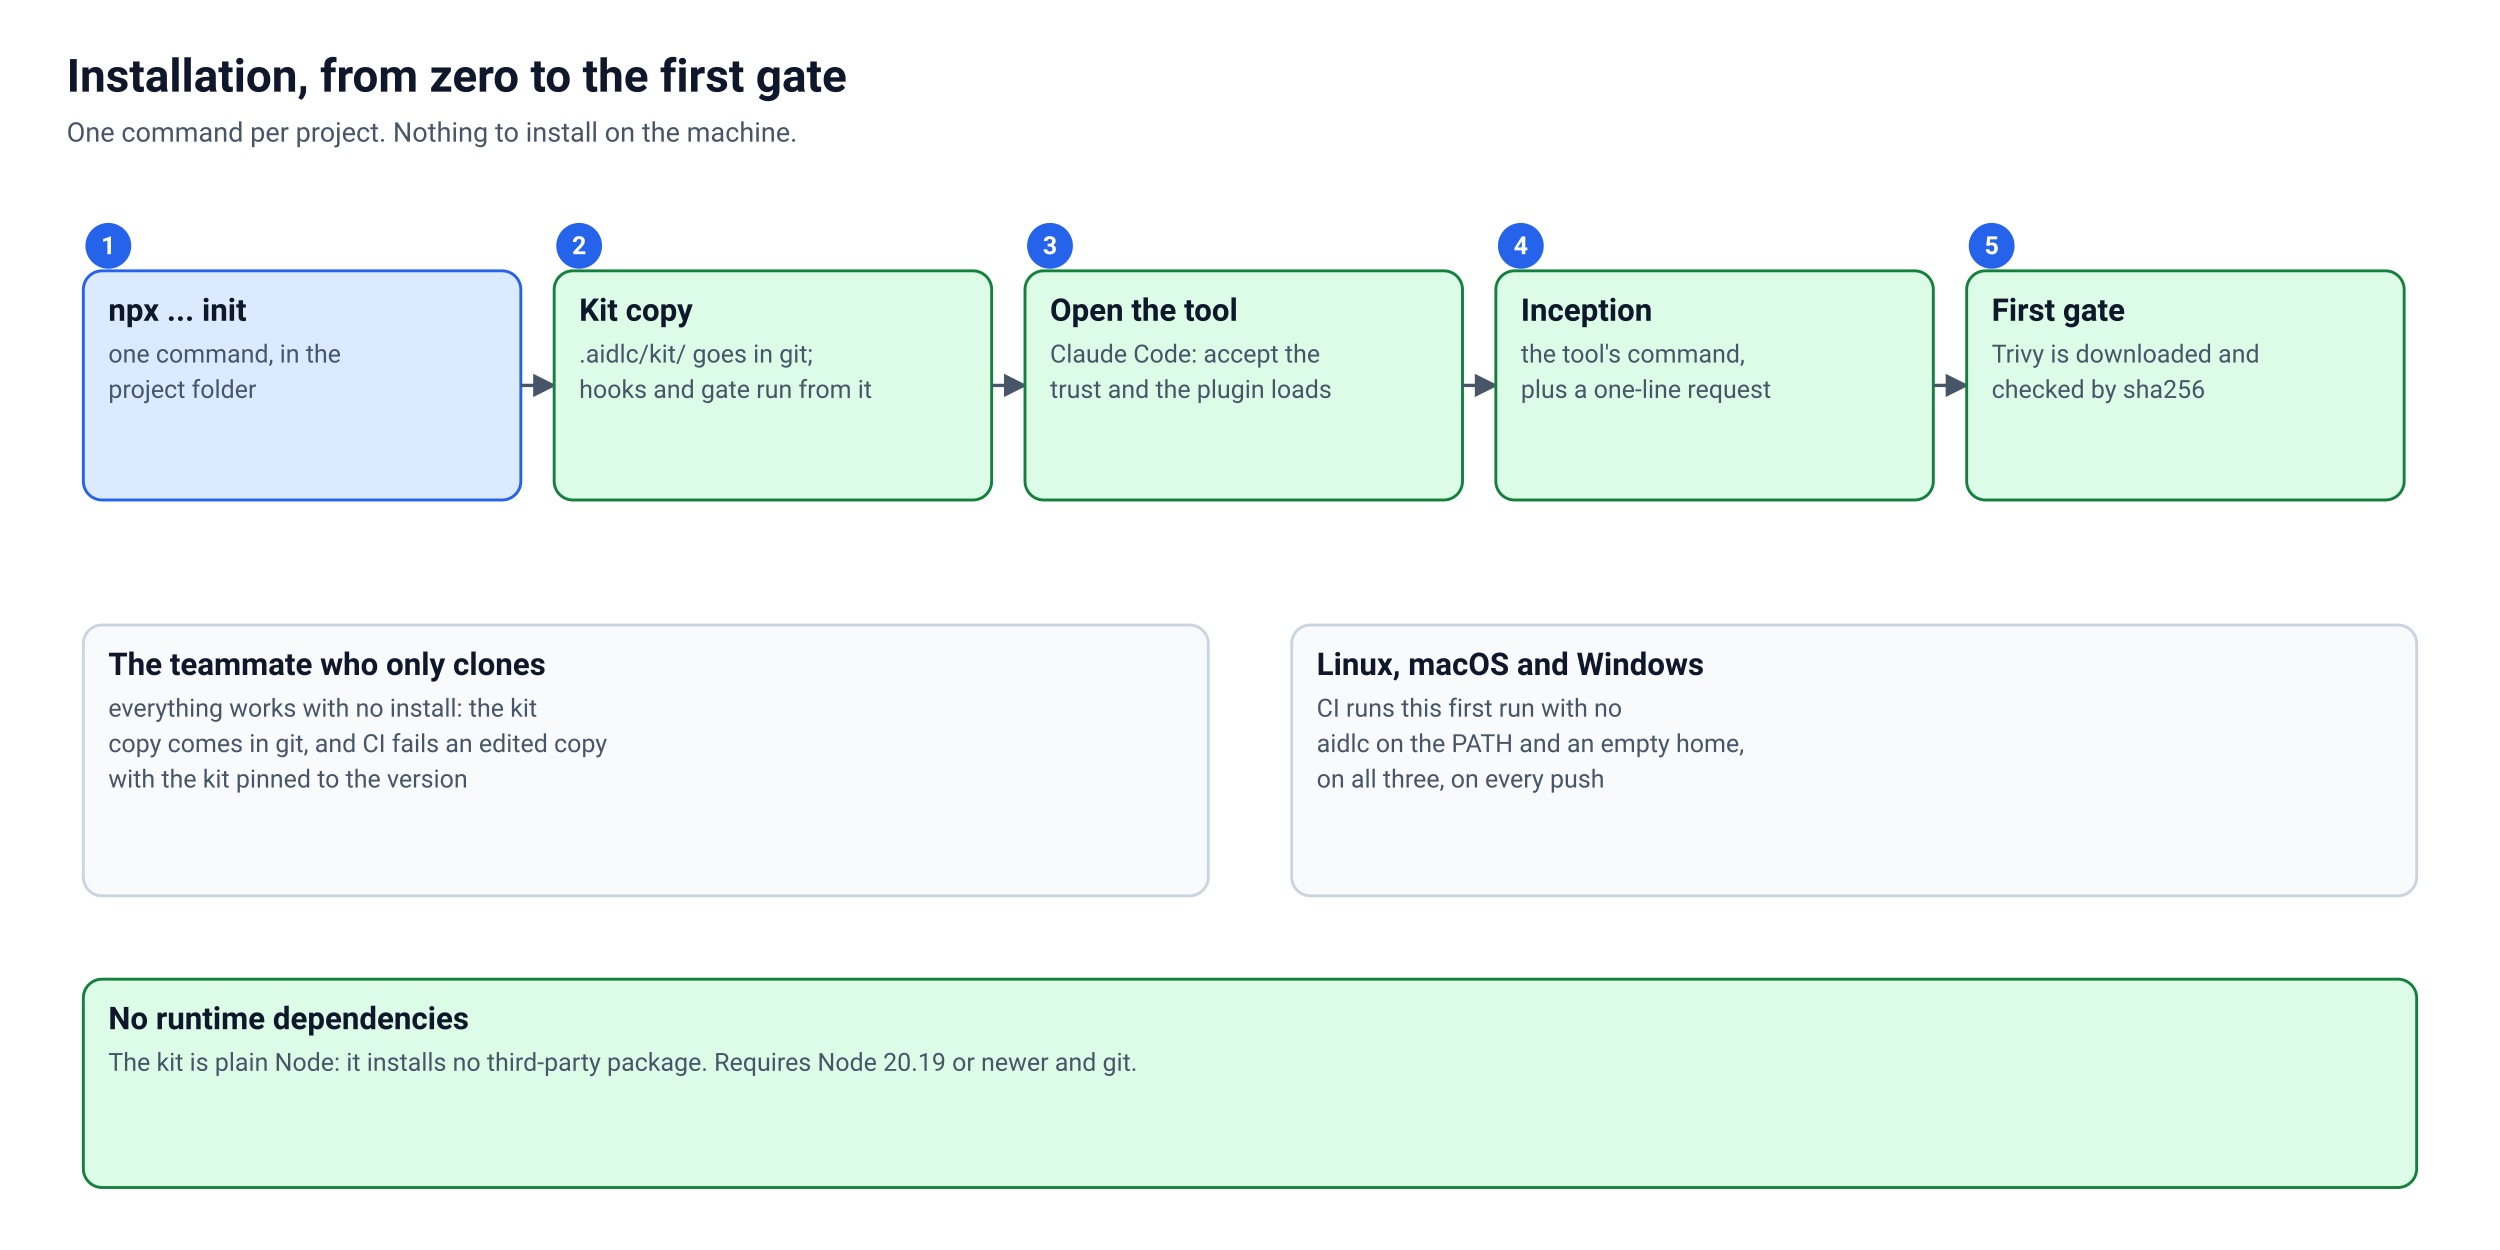
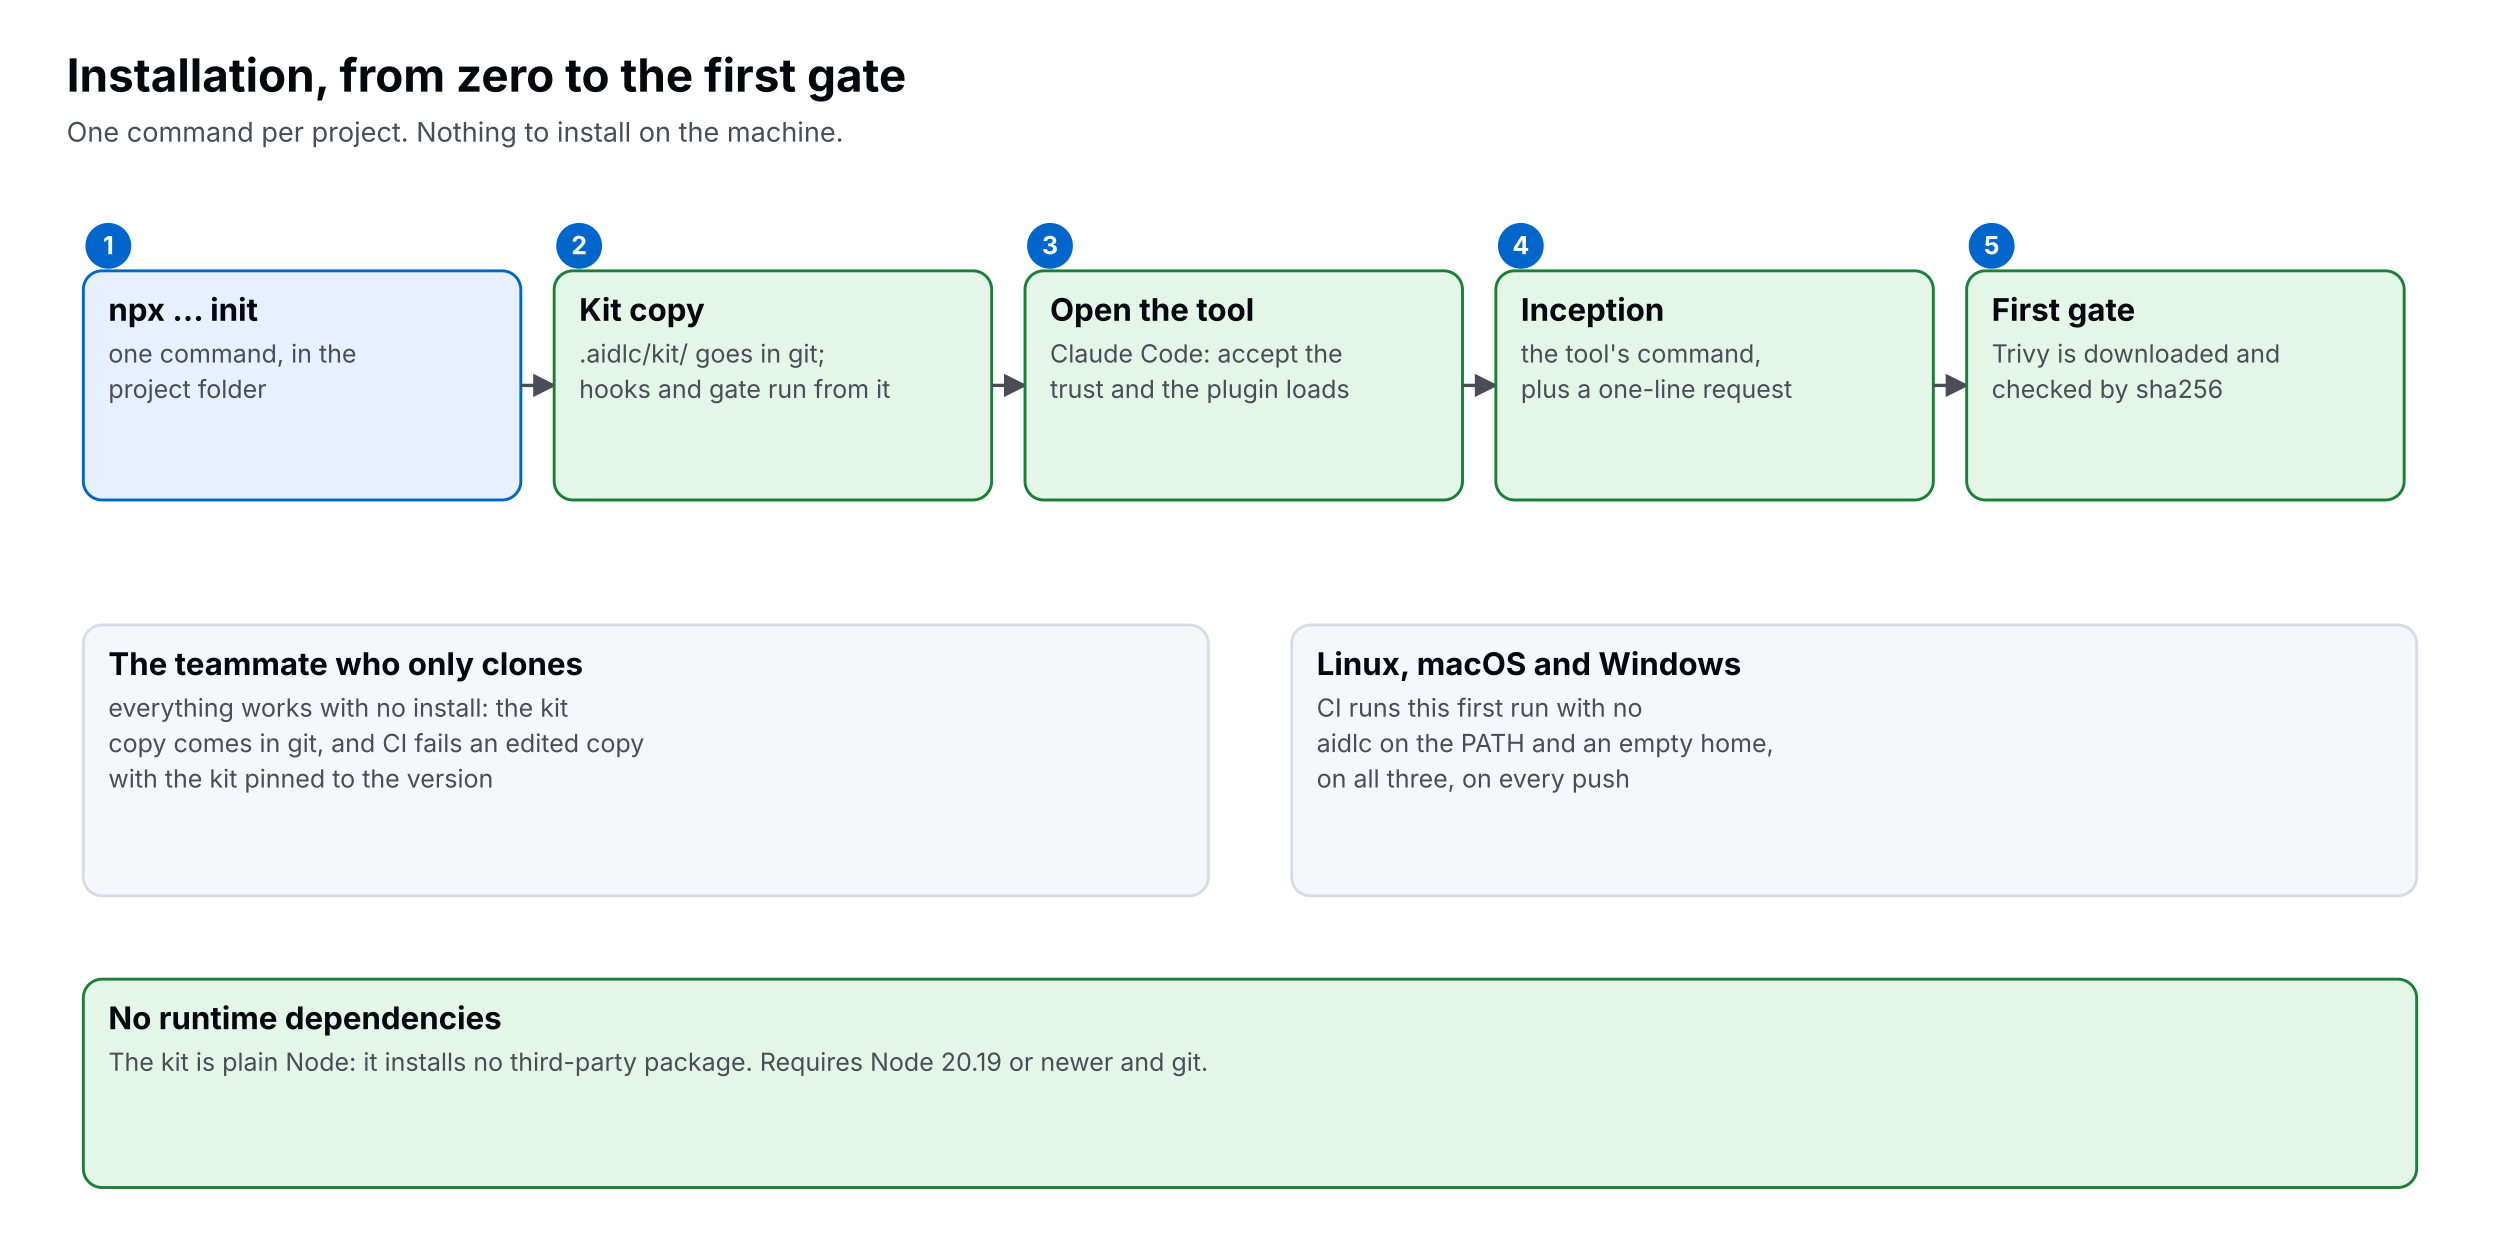
- <svg xmlns="http://www.w3.org/2000/svg" viewBox="0 0 1200 600" width="1200" height="600" font-family="system-ui, -apple-system, 'Segoe UI', Roboto, 'Helvetica Neue', Arial, sans-serif" role="img" aria-label="Installation">
+ <svg xmlns="http://www.w3.org/2000/svg" viewBox="0 0 1200 600" width="1200" height="600" font-family="Inter, 'Segoe UI', system-ui, -apple-system, Roboto, 'Helvetica Neue', Arial, sans-serif" role="img" aria-label="Installation">
  <rect width="1200" height="600" fill="#ffffff" />
  <defs>
    <marker id="ponta-suave" viewBox="0 0 10 10" refX="9" refY="5" markerWidth="7" markerHeight="7" orient="auto-start-reverse">
-       <path d="M0 0L10 5L0 10z" fill="#475569" />
+       <path d="M0 0L10 5L0 10z" fill="#4a4d57" />
    </marker>
  </defs>
-   <text x="32" y="44" font-size="22" font-weight="700" fill="#0f172a">Installation, from zero to the first gate</text>
-   <text x="32" y="68" font-size="13" fill="#475569">One command per project. Nothing to install on the machine.</text>
+   <text x="32" y="44" font-size="22" font-weight="700" fill="#07080f">Installation, from zero to the first gate</text>
+   <text x="32" y="68" font-size="13" fill="#4a4d57">One command per project. Nothing to install on the machine.</text>
  <g>
-     <rect x="40" y="130" width="210" height="110" rx="9" fill="#dbeafe" stroke="#2563eb" stroke-width="1.4" />
-     <text x="52" y="154" font-size="15" font-weight="700" fill="#0f172a">npx ... init</text>
-     <text x="52" y="174" font-size="12" fill="#475569">one command, in the</text>
-     <text x="52" y="191" font-size="12" fill="#475569">project folder</text>
+     <rect x="40" y="130" width="210" height="110" rx="9" fill="#e6f0ff" stroke="#0066cc" stroke-width="1.4" />
+     <text x="52" y="154" font-size="15" font-weight="700" fill="#07080f">npx ... init</text>
+     <text x="52" y="174" font-size="12" fill="#4a4d57">one command, in the</text>
+     <text x="52" y="191" font-size="12" fill="#4a4d57">project folder</text>
  </g>
-   <circle cx="52" cy="118" r="11" fill="#2563eb" />
+   <circle cx="52" cy="118" r="11" fill="#0066cc" />
  <text x="52" y="122" font-size="12" font-weight="700" text-anchor="middle" fill="#ffffff">1</text>
-   <path d="M250 185 L266 185" fill="none" stroke="#475569" stroke-width="1.6" marker-end="url(#ponta-suave)" />
+   <path d="M250 185 L266 185" fill="none" stroke="#4a4d57" stroke-width="1.6" marker-end="url(#ponta-suave)" />
  <g>
-     <rect x="266" y="130" width="210" height="110" rx="9" fill="#dcfce7" stroke="#15803d" stroke-width="1.4" />
-     <text x="278" y="154" font-size="15" font-weight="700" fill="#0f172a">Kit copy</text>
-     <text x="278" y="174" font-size="12" fill="#475569">.aidlc/kit/ goes in git;</text>
-     <text x="278" y="191" font-size="12" fill="#475569">hooks and gate run from it</text>
+     <rect x="266" y="130" width="210" height="110" rx="9" fill="#e3f6e8" stroke="#1a7f37" stroke-width="1.4" />
+     <text x="278" y="154" font-size="15" font-weight="700" fill="#07080f">Kit copy</text>
+     <text x="278" y="174" font-size="12" fill="#4a4d57">.aidlc/kit/ goes in git;</text>
+     <text x="278" y="191" font-size="12" fill="#4a4d57">hooks and gate run from it</text>
  </g>
-   <circle cx="278" cy="118" r="11" fill="#2563eb" />
+   <circle cx="278" cy="118" r="11" fill="#0066cc" />
  <text x="278" y="122" font-size="12" font-weight="700" text-anchor="middle" fill="#ffffff">2</text>
-   <path d="M476 185 L492 185" fill="none" stroke="#475569" stroke-width="1.6" marker-end="url(#ponta-suave)" />
+   <path d="M476 185 L492 185" fill="none" stroke="#4a4d57" stroke-width="1.6" marker-end="url(#ponta-suave)" />
  <g>
-     <rect x="492" y="130" width="210" height="110" rx="9" fill="#dcfce7" stroke="#15803d" stroke-width="1.4" />
-     <text x="504" y="154" font-size="15" font-weight="700" fill="#0f172a">Open the tool</text>
-     <text x="504" y="174" font-size="12" fill="#475569">Claude Code: accept the</text>
-     <text x="504" y="191" font-size="12" fill="#475569">trust and the plugin loads</text>
+     <rect x="492" y="130" width="210" height="110" rx="9" fill="#e3f6e8" stroke="#1a7f37" stroke-width="1.4" />
+     <text x="504" y="154" font-size="15" font-weight="700" fill="#07080f">Open the tool</text>
+     <text x="504" y="174" font-size="12" fill="#4a4d57">Claude Code: accept the</text>
+     <text x="504" y="191" font-size="12" fill="#4a4d57">trust and the plugin loads</text>
  </g>
-   <circle cx="504" cy="118" r="11" fill="#2563eb" />
+   <circle cx="504" cy="118" r="11" fill="#0066cc" />
  <text x="504" y="122" font-size="12" font-weight="700" text-anchor="middle" fill="#ffffff">3</text>
-   <path d="M702 185 L718 185" fill="none" stroke="#475569" stroke-width="1.6" marker-end="url(#ponta-suave)" />
+   <path d="M702 185 L718 185" fill="none" stroke="#4a4d57" stroke-width="1.6" marker-end="url(#ponta-suave)" />
  <g>
-     <rect x="718" y="130" width="210" height="110" rx="9" fill="#dcfce7" stroke="#15803d" stroke-width="1.4" />
-     <text x="730" y="154" font-size="15" font-weight="700" fill="#0f172a">Inception</text>
-     <text x="730" y="174" font-size="12" fill="#475569">the tool's command,</text>
-     <text x="730" y="191" font-size="12" fill="#475569">plus a one-line request</text>
+     <rect x="718" y="130" width="210" height="110" rx="9" fill="#e3f6e8" stroke="#1a7f37" stroke-width="1.4" />
+     <text x="730" y="154" font-size="15" font-weight="700" fill="#07080f">Inception</text>
+     <text x="730" y="174" font-size="12" fill="#4a4d57">the tool's command,</text>
+     <text x="730" y="191" font-size="12" fill="#4a4d57">plus a one-line request</text>
  </g>
-   <circle cx="730" cy="118" r="11" fill="#2563eb" />
+   <circle cx="730" cy="118" r="11" fill="#0066cc" />
  <text x="730" y="122" font-size="12" font-weight="700" text-anchor="middle" fill="#ffffff">4</text>
-   <path d="M928 185 L944 185" fill="none" stroke="#475569" stroke-width="1.6" marker-end="url(#ponta-suave)" />
+   <path d="M928 185 L944 185" fill="none" stroke="#4a4d57" stroke-width="1.6" marker-end="url(#ponta-suave)" />
  <g>
-     <rect x="944" y="130" width="210" height="110" rx="9" fill="#dcfce7" stroke="#15803d" stroke-width="1.4" />
-     <text x="956" y="154" font-size="15" font-weight="700" fill="#0f172a">First gate</text>
-     <text x="956" y="174" font-size="12" fill="#475569">Trivy is downloaded and</text>
-     <text x="956" y="191" font-size="12" fill="#475569">checked by sha256</text>
+     <rect x="944" y="130" width="210" height="110" rx="9" fill="#e3f6e8" stroke="#1a7f37" stroke-width="1.4" />
+     <text x="956" y="154" font-size="15" font-weight="700" fill="#07080f">First gate</text>
+     <text x="956" y="174" font-size="12" fill="#4a4d57">Trivy is downloaded and</text>
+     <text x="956" y="191" font-size="12" fill="#4a4d57">checked by sha256</text>
  </g>
-   <circle cx="956" cy="118" r="11" fill="#2563eb" />
+   <circle cx="956" cy="118" r="11" fill="#0066cc" />
  <text x="956" y="122" font-size="12" font-weight="700" text-anchor="middle" fill="#ffffff">5</text>
  <g>
-     <rect x="40" y="300" width="540" height="130" rx="9" fill="#f8fafc" stroke="#cbd5e1" stroke-width="1.4" />
-     <text x="52" y="324" font-size="15" font-weight="700" fill="#0f172a">The teammate who only clones</text>
-     <text x="52" y="344" font-size="12" fill="#475569">everything works with no install: the kit</text>
-     <text x="52" y="361" font-size="12" fill="#475569">copy comes in git, and CI fails an edited copy</text>
-     <text x="52" y="378" font-size="12" fill="#475569">with the kit pinned to the version</text>
+     <rect x="40" y="300" width="540" height="130" rx="9" fill="#f6f7fb" stroke="#d9dce6" stroke-width="1.4" />
+     <text x="52" y="324" font-size="15" font-weight="700" fill="#07080f">The teammate who only clones</text>
+     <text x="52" y="344" font-size="12" fill="#4a4d57">everything works with no install: the kit</text>
+     <text x="52" y="361" font-size="12" fill="#4a4d57">copy comes in git, and CI fails an edited copy</text>
+     <text x="52" y="378" font-size="12" fill="#4a4d57">with the kit pinned to the version</text>
  </g>
  <g>
-     <rect x="620" y="300" width="540" height="130" rx="9" fill="#f8fafc" stroke="#cbd5e1" stroke-width="1.4" />
-     <text x="632" y="324" font-size="15" font-weight="700" fill="#0f172a">Linux, macOS and Windows</text>
-     <text x="632" y="344" font-size="12" fill="#475569">CI runs this first run with no</text>
-     <text x="632" y="361" font-size="12" fill="#475569">aidlc on the PATH and an empty home,</text>
-     <text x="632" y="378" font-size="12" fill="#475569">on all three, on every push</text>
+     <rect x="620" y="300" width="540" height="130" rx="9" fill="#f6f7fb" stroke="#d9dce6" stroke-width="1.4" />
+     <text x="632" y="324" font-size="15" font-weight="700" fill="#07080f">Linux, macOS and Windows</text>
+     <text x="632" y="344" font-size="12" fill="#4a4d57">CI runs this first run with no</text>
+     <text x="632" y="361" font-size="12" fill="#4a4d57">aidlc on the PATH and an empty home,</text>
+     <text x="632" y="378" font-size="12" fill="#4a4d57">on all three, on every push</text>
  </g>
  <g>
-     <rect x="40" y="470" width="1120" height="100" rx="9" fill="#dcfce7" stroke="#15803d" stroke-width="1.4" />
-     <text x="52" y="494" font-size="15" font-weight="700" fill="#0f172a">No runtime dependencies</text>
-     <text x="52" y="514" font-size="12" fill="#475569">The kit is plain Node: it installs no third-party package. Requires Node 20.19 or newer and git.</text>
+     <rect x="40" y="470" width="1120" height="100" rx="9" fill="#e3f6e8" stroke="#1a7f37" stroke-width="1.4" />
+     <text x="52" y="494" font-size="15" font-weight="700" fill="#07080f">No runtime dependencies</text>
+     <text x="52" y="514" font-size="12" fill="#4a4d57">The kit is plain Node: it installs no third-party package. Requires Node 20.19 or newer and git.</text>
  </g>
</svg>
